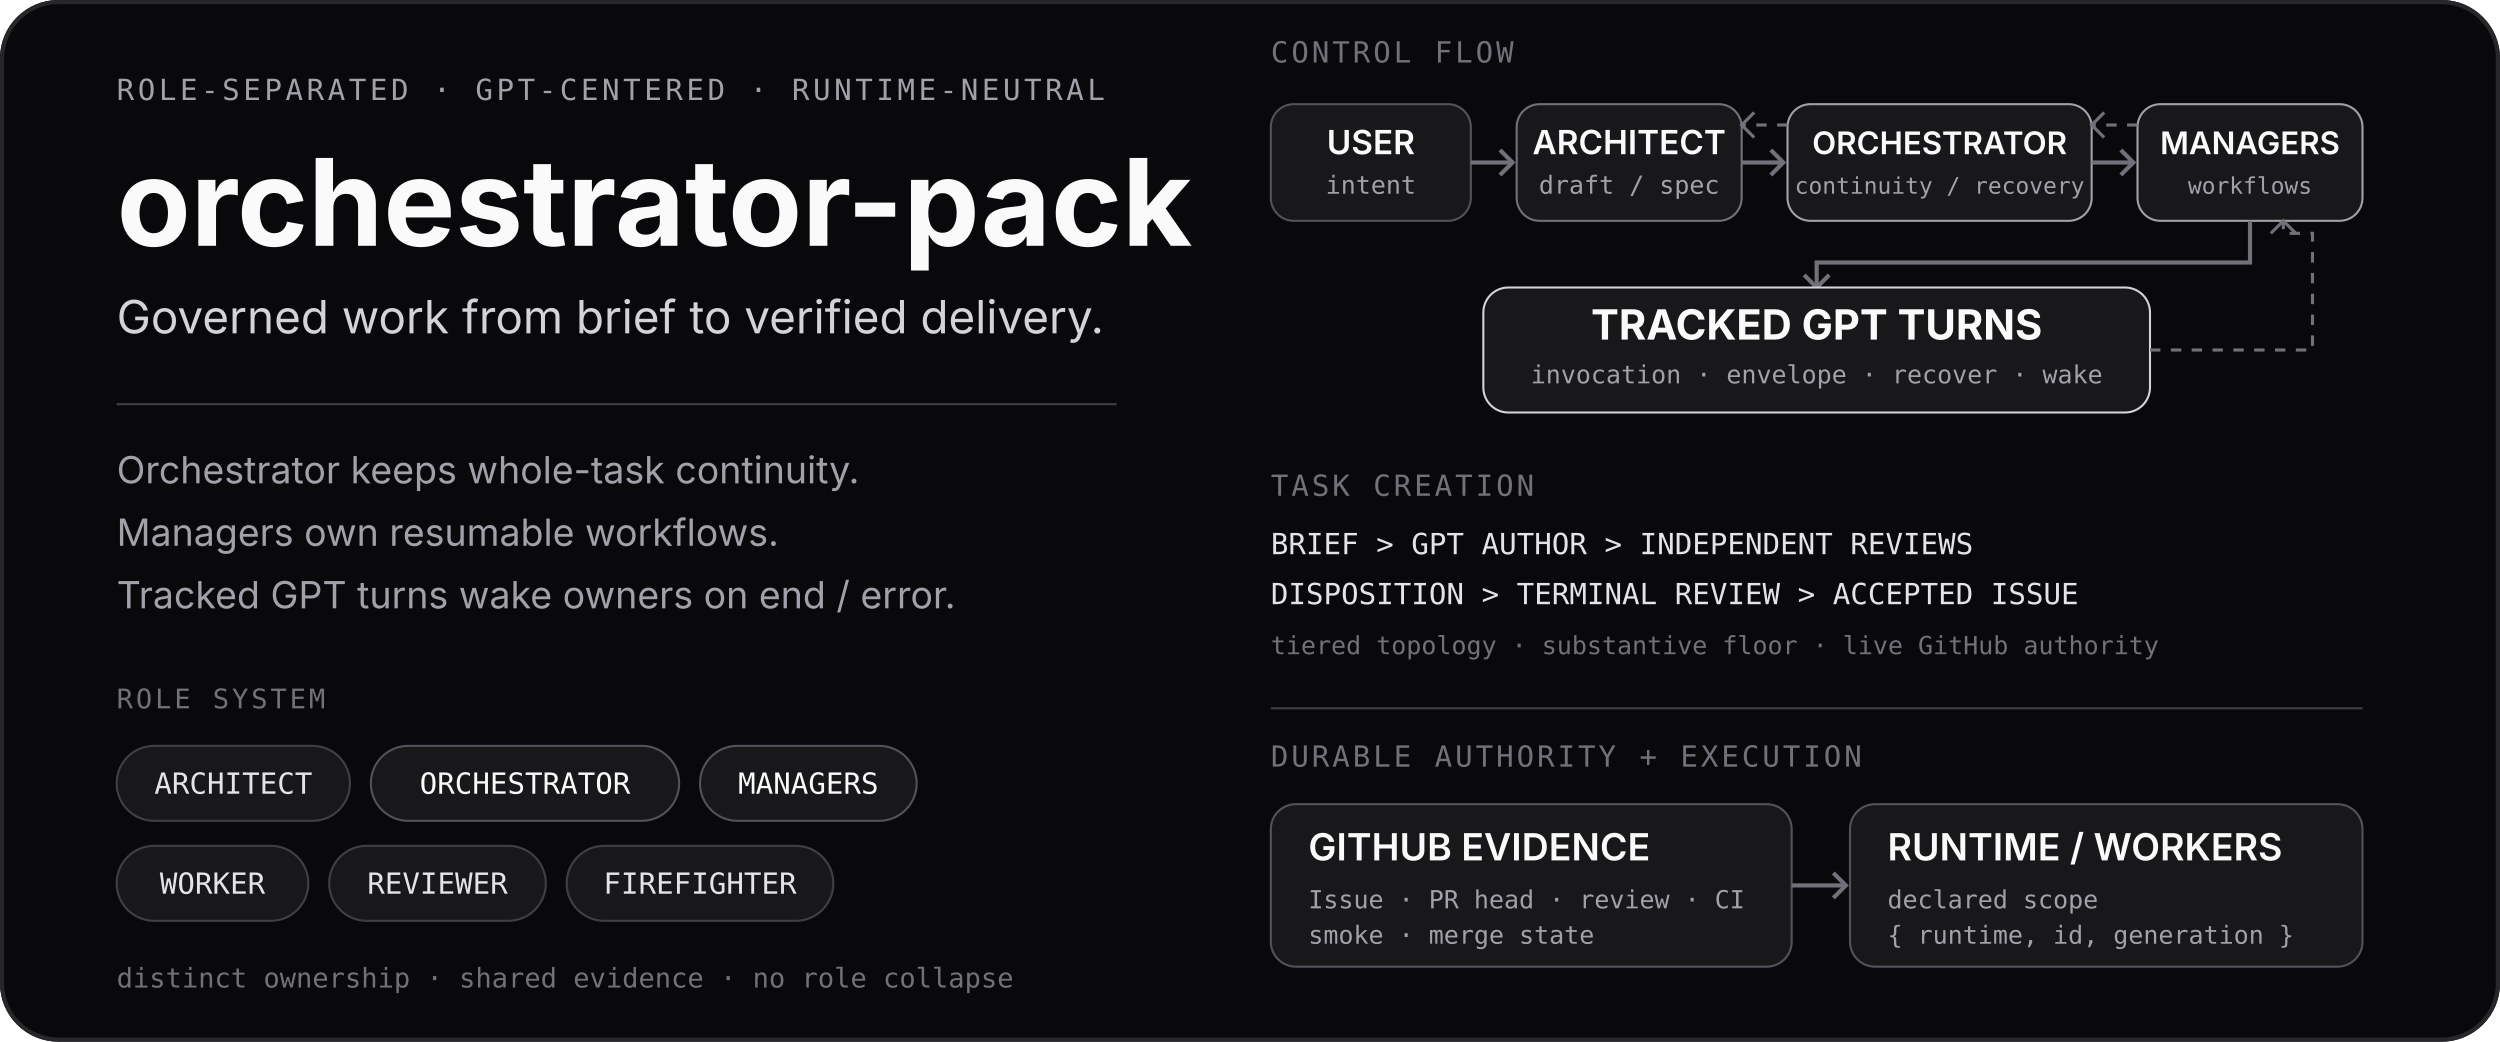
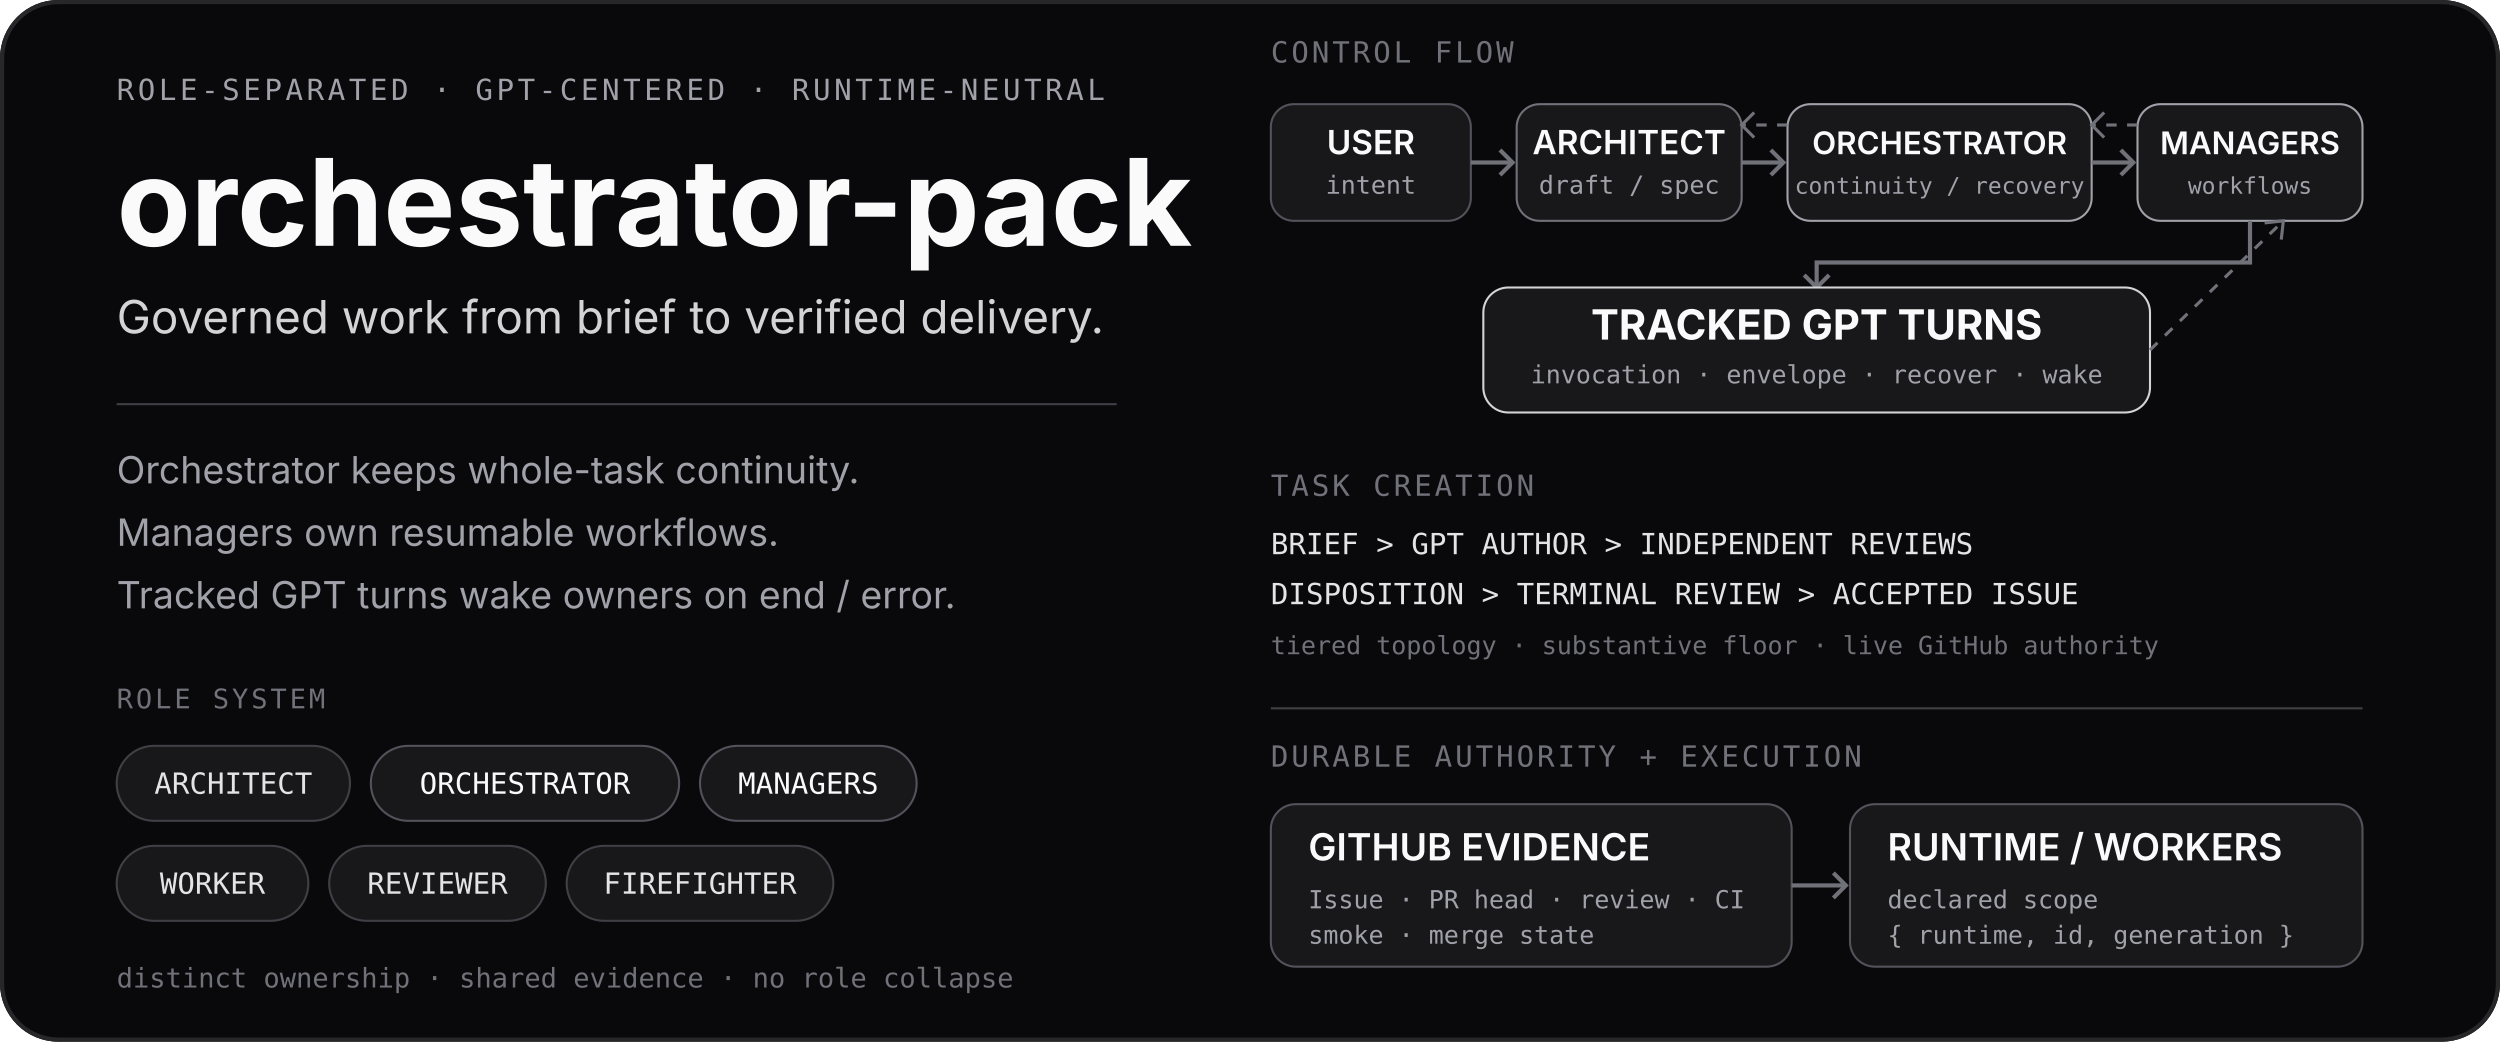
<svg xmlns="http://www.w3.org/2000/svg" width="1200" height="500" viewBox="0 0 1200 500" role="img" aria-labelledby="title desc">
  <rect width="1200" height="500" rx="28" fill="#09090b" />
  <rect x="1" y="1" width="1198" height="498" rx="27" fill="none" stroke="#27272a" stroke-width="2" />
  <g transform="translate(56 48)">
    <text x="0" y="0" fill="#a1a1aa" font-size="14" font-family="ui-monospace, SFMono-Regular, Menlo, monospace" letter-spacing="1.7">ROLE-SEPARATED · GPT-CENTERED · RUNTIME-NEUTRAL</text>
    <text x="0" y="70" fill="#fafafa" font-size="58" font-weight="700" font-family="-apple-system, BlinkMacSystemFont, Segoe UI, sans-serif">orchestrator-pack</text>
    <text x="0" y="112" fill="#d4d4d8" font-size="22" font-family="-apple-system, BlinkMacSystemFont, Segoe UI, sans-serif">Governed work from brief to verified delivery.</text>
    <line x1="0" y1="146" x2="480" y2="146" stroke="#3f3f46" />
    <text x="0" y="184" fill="#a1a1aa" font-size="18" font-family="-apple-system, BlinkMacSystemFont, Segoe UI, sans-serif">Orchestrator keeps whole-task continuity.</text>
    <text x="0" y="214" fill="#a1a1aa" font-size="18" font-family="-apple-system, BlinkMacSystemFont, Segoe UI, sans-serif">Managers own resumable workflows.</text>
    <text x="0" y="244" fill="#a1a1aa" font-size="18" font-family="-apple-system, BlinkMacSystemFont, Segoe UI, sans-serif">Tracked GPT turns wake owners on end / error.</text>
    <text x="0" y="292" fill="#71717a" font-size="13" font-family="ui-monospace, SFMono-Regular, Menlo, monospace" letter-spacing="1.4">ROLE SYSTEM</text>
    <g transform="translate(0 310)">
      <rect x="0" y="0" width="112" height="36" rx="18" fill="#18181b" stroke="#3f3f46" />
      <text x="56" y="23" text-anchor="middle" fill="#e4e4e7" font-size="14" font-family="ui-monospace, SFMono-Regular, Menlo, monospace">ARCHITECT</text>
      <rect x="122" y="0" width="148" height="36" rx="18" fill="#18181b" stroke="#52525b" />
      <text x="196" y="23" text-anchor="middle" fill="#fafafa" font-size="14" font-family="ui-monospace, SFMono-Regular, Menlo, monospace">ORCHESTRATOR</text>
      <rect x="280" y="0" width="104" height="36" rx="18" fill="#18181b" stroke="#52525b" />
      <text x="332" y="23" text-anchor="middle" fill="#fafafa" font-size="14" font-family="ui-monospace, SFMono-Regular, Menlo, monospace">MANAGERS</text>
      <rect x="0" y="48" width="92" height="36" rx="18" fill="#18181b" stroke="#3f3f46" />
      <text x="46" y="71" text-anchor="middle" fill="#e4e4e7" font-size="14" font-family="ui-monospace, SFMono-Regular, Menlo, monospace">WORKER</text>
      <rect x="102" y="48" width="104" height="36" rx="18" fill="#18181b" stroke="#3f3f46" />
      <text x="154" y="71" text-anchor="middle" fill="#e4e4e7" font-size="14" font-family="ui-monospace, SFMono-Regular, Menlo, monospace">REVIEWER</text>
      <rect x="216" y="48" width="128" height="36" rx="18" fill="#18181b" stroke="#3f3f46" />
      <text x="280" y="71" text-anchor="middle" fill="#e4e4e7" font-size="14" font-family="ui-monospace, SFMono-Regular, Menlo, monospace">FIREFIGHTER</text>
    </g>
    <text x="0" y="426" fill="#71717a" font-size="13" font-family="ui-monospace, SFMono-Regular, Menlo, monospace">distinct ownership · shared evidence · no role collapse</text>
  </g>
  <g transform="translate(610 30)">
    <text x="0" y="0" fill="#71717a" font-size="14" font-family="ui-monospace, SFMono-Regular, Menlo, monospace" letter-spacing="1.4">CONTROL FLOW</text>
    <g transform="translate(0 20)">
      <rect x="0" y="0" width="96" height="56" rx="11" fill="#18181b" stroke="#52525b" />
      <text x="48" y="24" text-anchor="middle" fill="#fafafa" font-size="16" font-weight="600" font-family="-apple-system, BlinkMacSystemFont, Segoe UI, sans-serif">USER</text>
      <text x="48" y="43" text-anchor="middle" fill="#a1a1aa" font-size="12" font-family="ui-monospace, SFMono-Regular, Menlo, monospace">intent</text>
      <line x1="96" y1="28" x2="116" y2="28" stroke="#71717a" stroke-width="2" />
      <path d="M110 22 L116 28 L110 34" fill="none" stroke="#71717a" stroke-width="2" />
      <rect x="118" y="0" width="108" height="56" rx="11" fill="#18181b" stroke="#71717a" />
      <text x="172" y="24" text-anchor="middle" fill="#fafafa" font-size="16" font-weight="600" font-family="-apple-system, BlinkMacSystemFont, Segoe UI, sans-serif">ARCHITECT</text>
      <text x="172" y="43" text-anchor="middle" fill="#a1a1aa" font-size="12" font-family="ui-monospace, SFMono-Regular, Menlo, monospace">draft / spec</text>
      <line x1="226" y1="28" x2="246" y2="28" stroke="#71717a" stroke-width="2" />
      <path d="M240 22 L246 28 L240 34" fill="none" stroke="#71717a" stroke-width="2" />
      <rect x="248" y="0" width="146" height="56" rx="11" fill="#18181b" stroke="#a1a1aa" />
      <text x="321" y="24" text-anchor="middle" fill="#fafafa" font-size="15" font-weight="600" font-family="-apple-system, BlinkMacSystemFont, Segoe UI, sans-serif">ORCHESTRATOR</text>
      <text x="321" y="43" text-anchor="middle" fill="#a1a1aa" font-size="11" font-family="ui-monospace, SFMono-Regular, Menlo, monospace">continuity / recovery</text>
      <line x1="394" y1="28" x2="414" y2="28" stroke="#71717a" stroke-width="2" />
      <path d="M408 22 L414 28 L408 34" fill="none" stroke="#71717a" stroke-width="2" />
      <rect x="416" y="0" width="108" height="56" rx="11" fill="#18181b" stroke="#a1a1aa" />
      <text x="470" y="24" text-anchor="middle" fill="#fafafa" font-size="15" font-weight="600" font-family="-apple-system, BlinkMacSystemFont, Segoe UI, sans-serif">MANAGERS</text>
      <text x="470" y="43" text-anchor="middle" fill="#a1a1aa" font-size="11" font-family="ui-monospace, SFMono-Regular, Menlo, monospace">workflows</text>
      <path d="M416 10 H394" fill="none" stroke="#71717a" stroke-width="1.5" stroke-dasharray="5 5" />
      <path d="M400 4 L394 10 L400 16" fill="none" stroke="#71717a" stroke-width="1.5" />
      <path d="M248 10 H226" fill="none" stroke="#71717a" stroke-width="1.5" stroke-dasharray="5 5" />
      <path d="M232 4 L226 10 L232 16" fill="none" stroke="#71717a" stroke-width="1.5" />
    </g>
    <path d="M470 76 V96 H262 V108" fill="none" stroke="#71717a" stroke-width="2" />
    <path d="M256 102 L262 108 L268 102" fill="none" stroke="#71717a" stroke-width="2" />
    <g transform="translate(102 108)">
      <rect width="320" height="60" rx="12" fill="#18181b" stroke="#d4d4d8" />
      <text x="160" y="25" text-anchor="middle" fill="#fafafa" font-size="20" font-weight="650" font-family="-apple-system, BlinkMacSystemFont, Segoe UI, sans-serif">TRACKED GPT TURNS</text>
      <text x="160" y="46" text-anchor="middle" fill="#a1a1aa" font-size="12" font-family="ui-monospace, SFMono-Regular, Menlo, monospace">invocation · envelope · recover · wake</text>
    </g>
-     <path d="M422 138 H500 V82 H486 V76" fill="none" stroke="#71717a" stroke-width="1.5" stroke-dasharray="5 5" />
-     <path d="M480 82 L486 76 L492 82" fill="none" stroke="#71717a" stroke-width="1.5" />
+     <path d="M422 138 L486 76" fill="none" stroke="#71717a" stroke-width="1.5" stroke-dasharray="5 5" />
+     <path d="M477 77 L486 76 L485 85" fill="none" stroke="#71717a" stroke-width="1.5" />
    <text x="0" y="208" fill="#71717a" font-size="14" font-family="ui-monospace, SFMono-Regular, Menlo, monospace" letter-spacing="1.4">TASK CREATION</text>
    <text x="0" y="236" fill="#e4e4e7" font-size="14" font-family="ui-monospace, SFMono-Regular, Menlo, monospace">BRIEF  &gt;  GPT AUTHOR  &gt;  INDEPENDENT REVIEWS</text>
    <text x="0" y="260" fill="#e4e4e7" font-size="14" font-family="ui-monospace, SFMono-Regular, Menlo, monospace">DISPOSITION  &gt;  TERMINAL REVIEW  &gt;  ACCEPTED ISSUE</text>
    <text x="0" y="284" fill="#71717a" font-size="12" font-family="ui-monospace, SFMono-Regular, Menlo, monospace">tiered topology · substantive floor · live GitHub authority</text>
    <line x1="0" y1="310" x2="524" y2="310" stroke="#3f3f46" />
    <text x="0" y="338" fill="#71717a" font-size="14" font-family="ui-monospace, SFMono-Regular, Menlo, monospace" letter-spacing="1.4">DURABLE AUTHORITY + EXECUTION</text>
    <g transform="translate(0 356)">
      <rect x="0" y="0" width="250" height="78" rx="12" fill="#18181b" stroke="#52525b" />
      <text x="18" y="27" fill="#fafafa" font-size="18" font-weight="600" font-family="-apple-system, BlinkMacSystemFont, Segoe UI, sans-serif">GITHUB EVIDENCE</text>
      <text x="18" y="50" fill="#a1a1aa" font-size="12" font-family="ui-monospace, SFMono-Regular, Menlo, monospace">Issue · PR head · review · CI</text>
      <text x="18" y="67" fill="#a1a1aa" font-size="12" font-family="ui-monospace, SFMono-Regular, Menlo, monospace">smoke · merge state</text>
      <line x1="250" y1="39" x2="276" y2="39" stroke="#71717a" stroke-width="2" />
      <path d="M270 33 L276 39 L270 45" fill="none" stroke="#71717a" stroke-width="2" />
      <rect x="278" y="0" width="246" height="78" rx="12" fill="#18181b" stroke="#52525b" />
      <text x="296" y="27" fill="#fafafa" font-size="18" font-weight="600" font-family="-apple-system, BlinkMacSystemFont, Segoe UI, sans-serif">RUNTIME / WORKERS</text>
      <text x="296" y="50" fill="#a1a1aa" font-size="12" font-family="ui-monospace, SFMono-Regular, Menlo, monospace">declared scope</text>
      <text x="296" y="67" fill="#a1a1aa" font-size="12" font-family="ui-monospace, SFMono-Regular, Menlo, monospace">{ runtime, id, generation }</text>
    </g>
  </g>
</svg>
